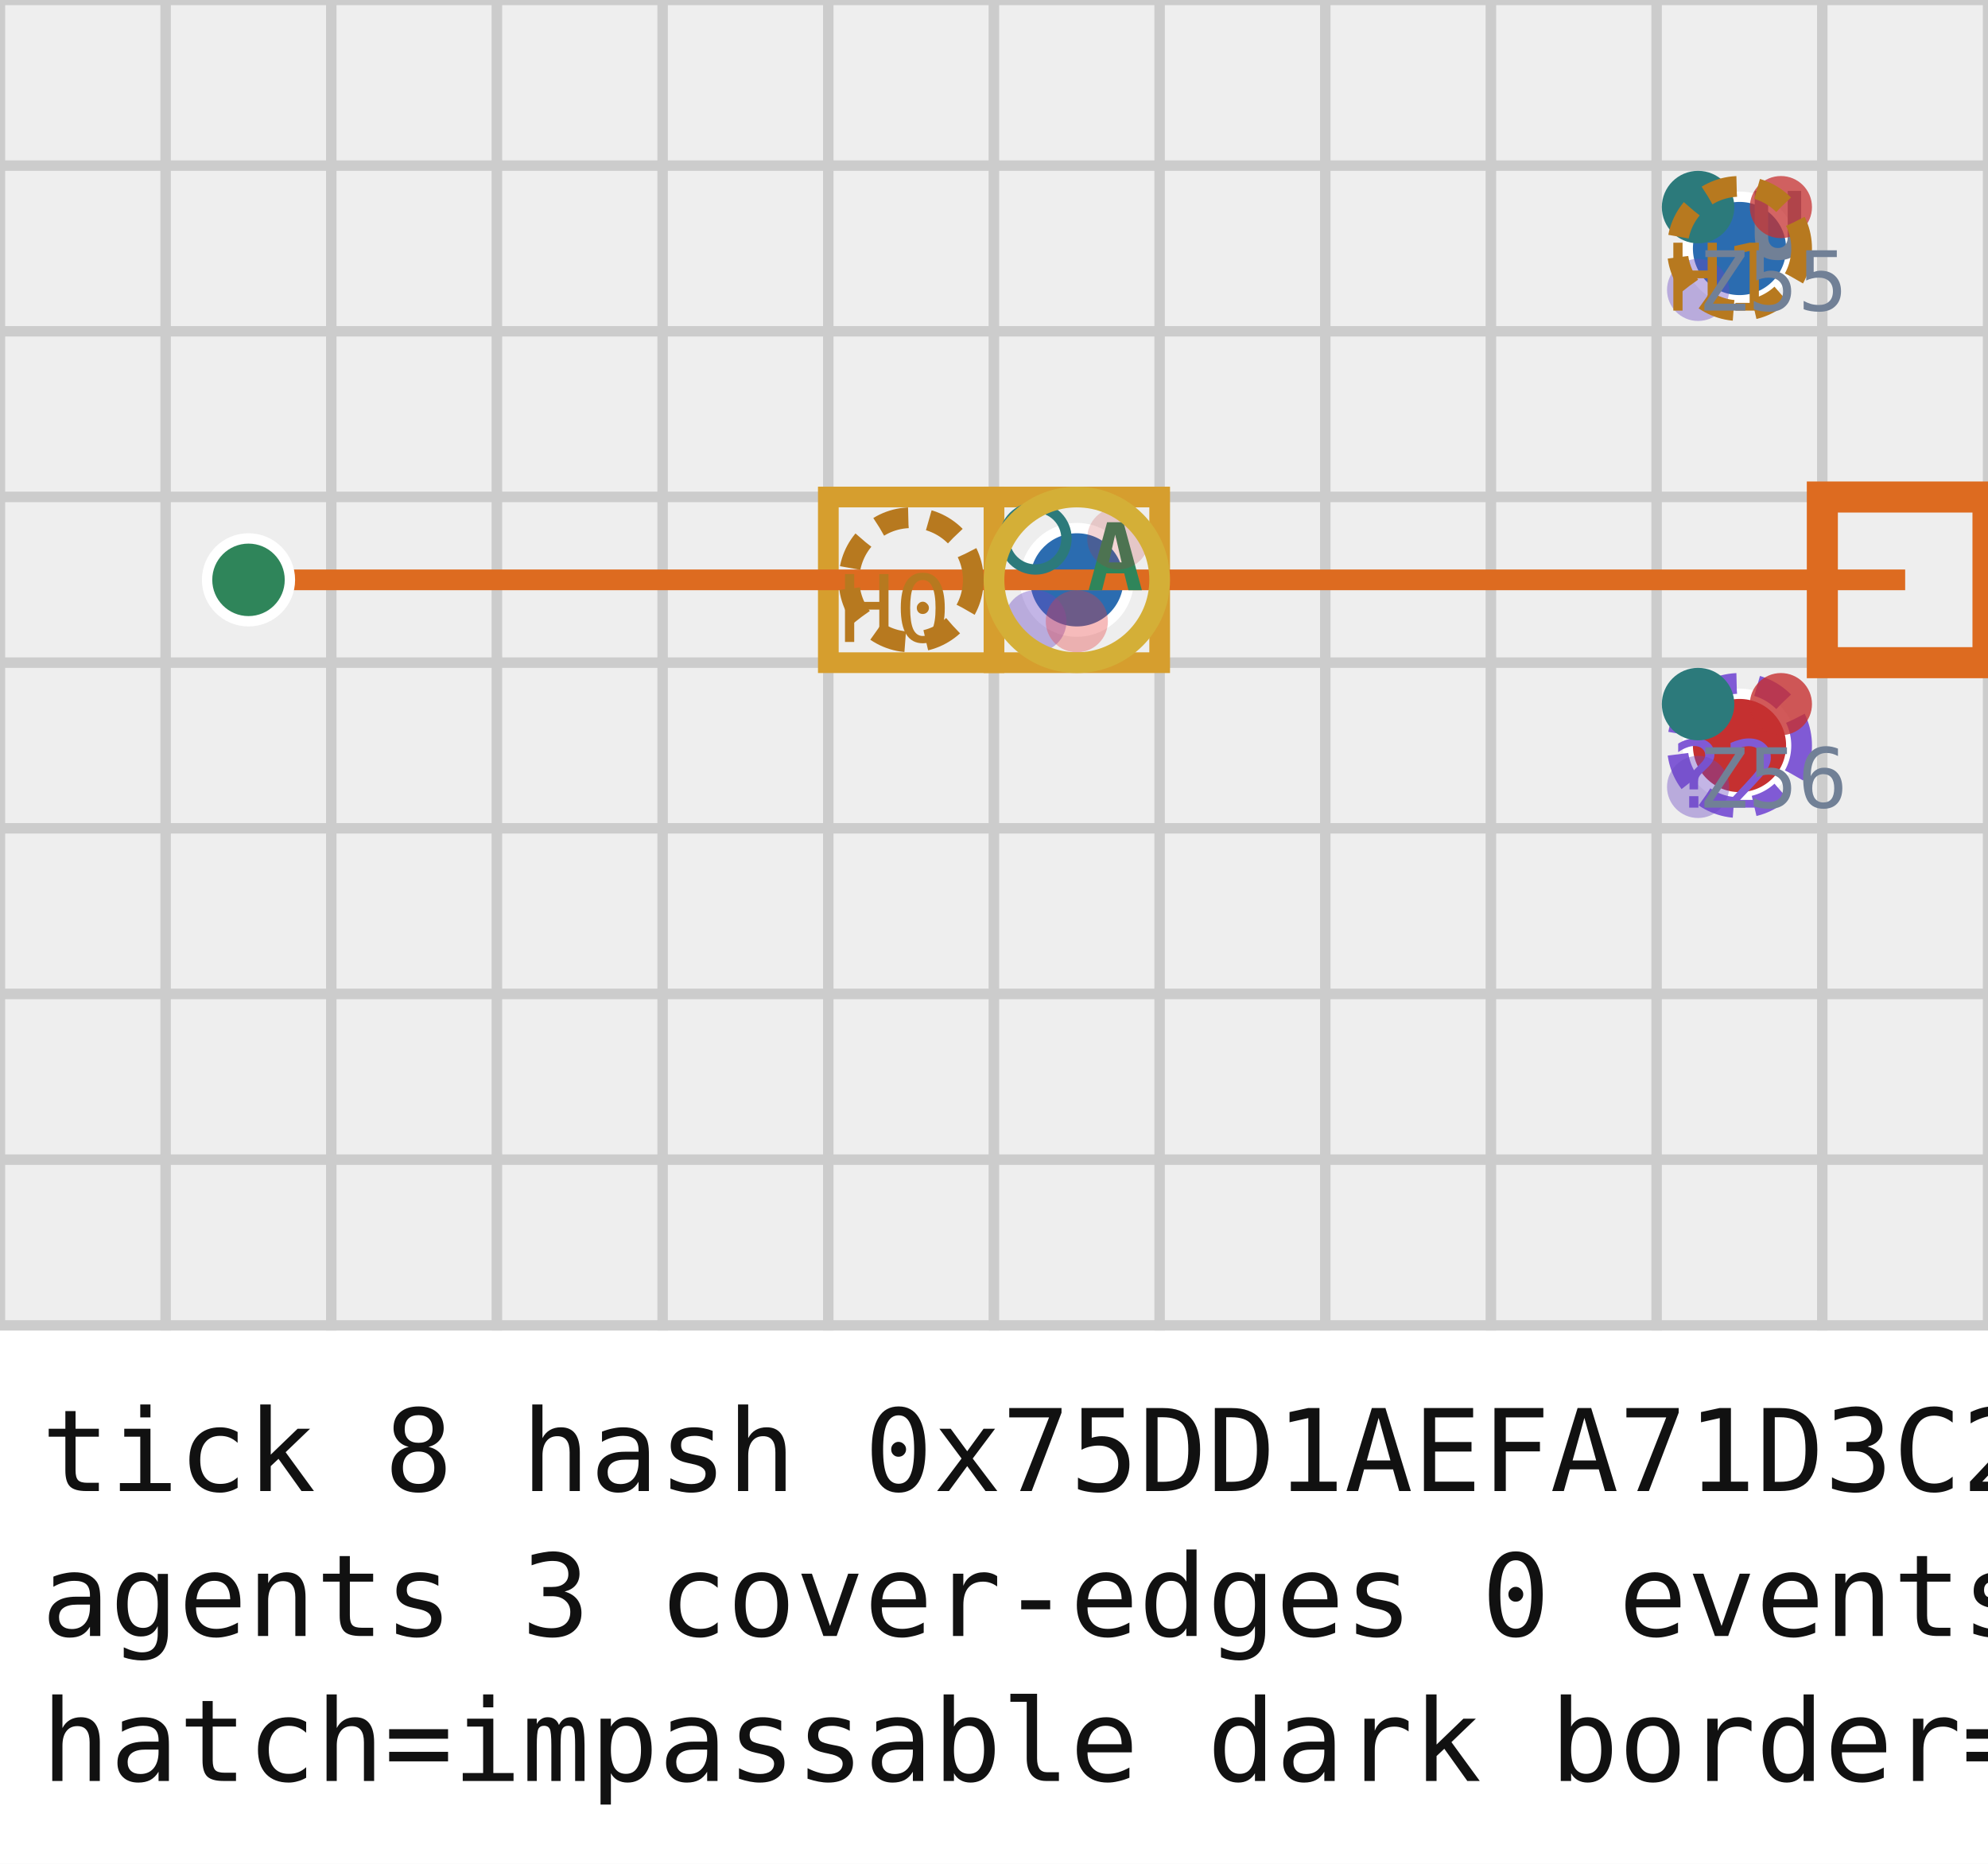
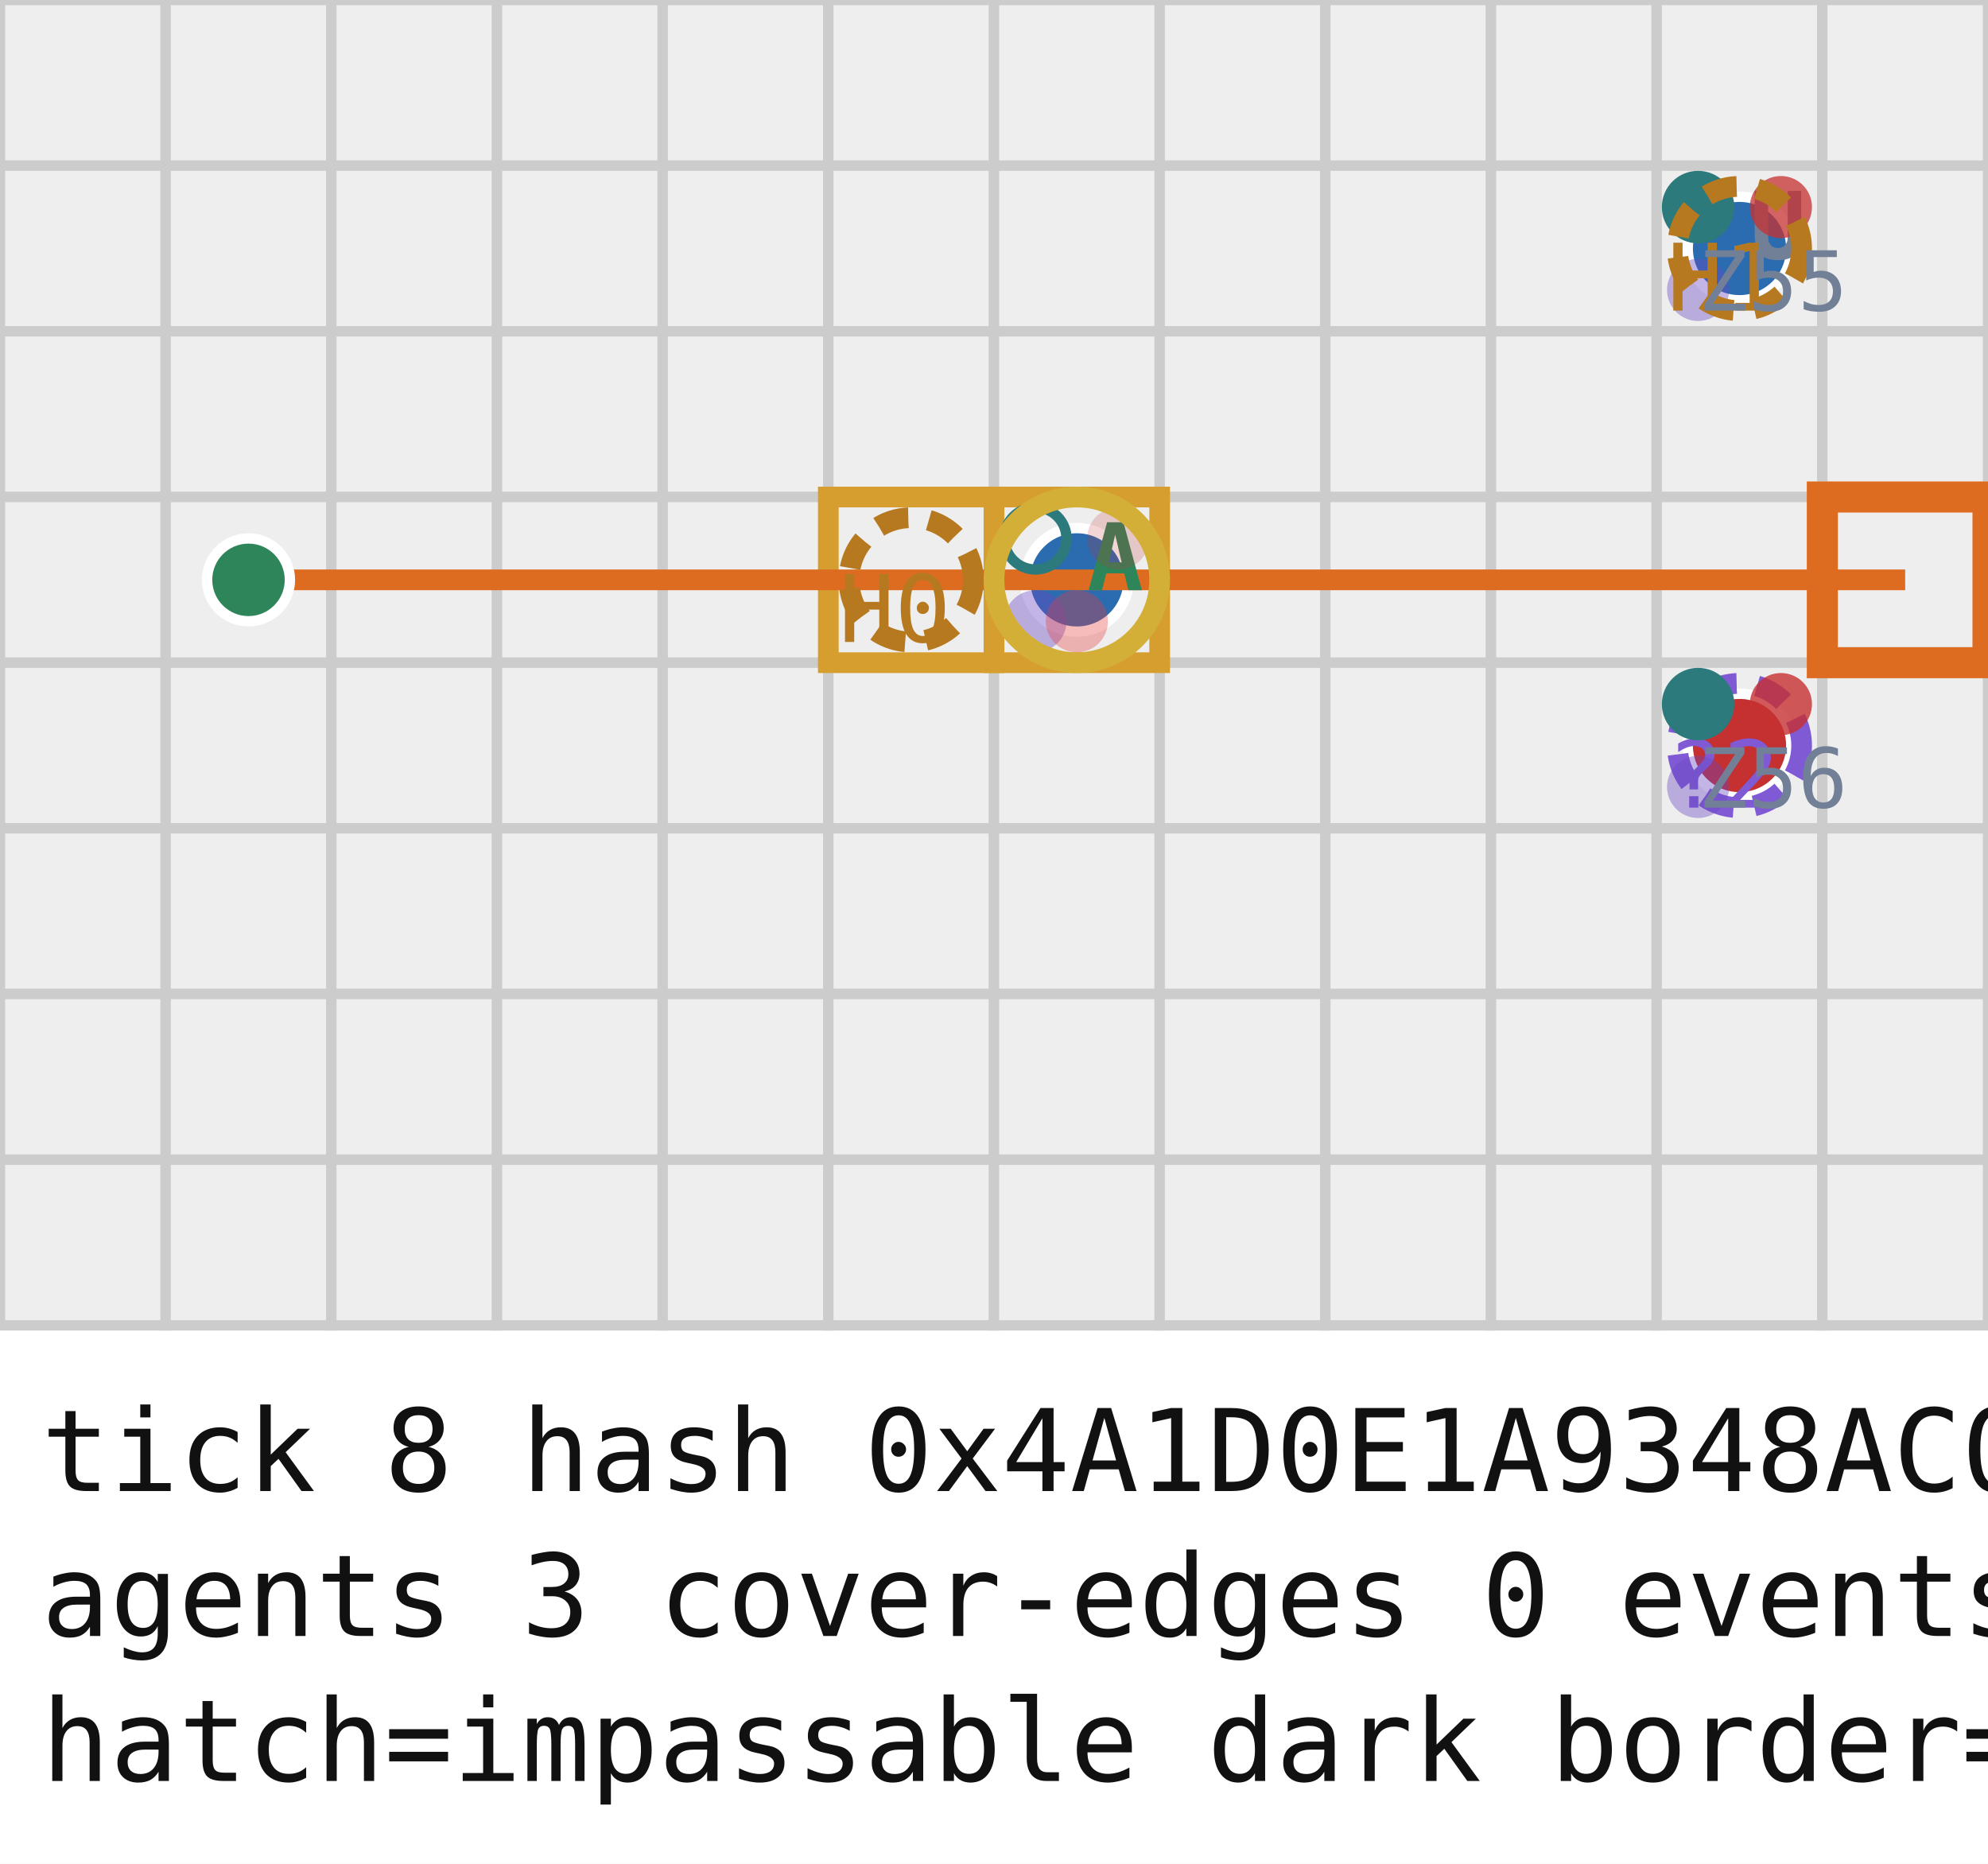
<svg xmlns="http://www.w3.org/2000/svg" width="192" height="180" viewBox="0 0 192 180">
  <defs>
    <pattern id="cw-hatch" width="4" height="4" patternUnits="userSpaceOnUse">
      <path d="M0,4 L4,0" stroke="#8a8a8a" stroke-width="1" />
    </pattern>
  </defs>
  <rect x="0" y="0" width="192" height="180" fill="#ffffff" />
  <rect x="0" y="0" width="16" height="16" fill="rgb(238,238,238)" stroke="#cccccc" stroke-width="1" />
  <rect x="16" y="0" width="16" height="16" fill="rgb(238,238,238)" stroke="#cccccc" stroke-width="1" />
  <rect x="32" y="0" width="16" height="16" fill="rgb(238,238,238)" stroke="#cccccc" stroke-width="1" />
  <rect x="48" y="0" width="16" height="16" fill="rgb(238,238,238)" stroke="#cccccc" stroke-width="1" />
  <rect x="64" y="0" width="16" height="16" fill="rgb(238,238,238)" stroke="#cccccc" stroke-width="1" />
  <rect x="80" y="0" width="16" height="16" fill="rgb(238,238,238)" stroke="#cccccc" stroke-width="1" />
  <rect x="96" y="0" width="16" height="16" fill="rgb(238,238,238)" stroke="#cccccc" stroke-width="1" />
  <rect x="112" y="0" width="16" height="16" fill="rgb(238,238,238)" stroke="#cccccc" stroke-width="1" />
  <rect x="128" y="0" width="16" height="16" fill="rgb(238,238,238)" stroke="#cccccc" stroke-width="1" />
  <rect x="144" y="0" width="16" height="16" fill="rgb(238,238,238)" stroke="#cccccc" stroke-width="1" />
  <rect x="160" y="0" width="16" height="16" fill="rgb(238,238,238)" stroke="#cccccc" stroke-width="1" />
  <rect x="176" y="0" width="16" height="16" fill="rgb(238,238,238)" stroke="#cccccc" stroke-width="1" />
  <rect x="0" y="16" width="16" height="16" fill="rgb(238,238,238)" stroke="#cccccc" stroke-width="1" />
  <rect x="16" y="16" width="16" height="16" fill="rgb(238,238,238)" stroke="#cccccc" stroke-width="1" />
  <rect x="32" y="16" width="16" height="16" fill="rgb(238,238,238)" stroke="#cccccc" stroke-width="1" />
  <rect x="48" y="16" width="16" height="16" fill="rgb(238,238,238)" stroke="#cccccc" stroke-width="1" />
  <rect x="64" y="16" width="16" height="16" fill="rgb(238,238,238)" stroke="#cccccc" stroke-width="1" />
  <rect x="80" y="16" width="16" height="16" fill="rgb(238,238,238)" stroke="#cccccc" stroke-width="1" />
  <rect x="96" y="16" width="16" height="16" fill="rgb(238,238,238)" stroke="#cccccc" stroke-width="1" />
  <rect x="112" y="16" width="16" height="16" fill="rgb(238,238,238)" stroke="#cccccc" stroke-width="1" />
  <rect x="128" y="16" width="16" height="16" fill="rgb(238,238,238)" stroke="#cccccc" stroke-width="1" />
  <rect x="144" y="16" width="16" height="16" fill="rgb(238,238,238)" stroke="#cccccc" stroke-width="1" />
  <rect x="160" y="16" width="16" height="16" fill="rgb(238,238,238)" stroke="#cccccc" stroke-width="1" />
  <rect x="176" y="16" width="16" height="16" fill="rgb(238,238,238)" stroke="#cccccc" stroke-width="1" />
  <rect x="0" y="32" width="16" height="16" fill="rgb(238,238,238)" stroke="#cccccc" stroke-width="1" />
  <rect x="16" y="32" width="16" height="16" fill="rgb(238,238,238)" stroke="#cccccc" stroke-width="1" />
  <rect x="32" y="32" width="16" height="16" fill="rgb(238,238,238)" stroke="#cccccc" stroke-width="1" />
  <rect x="48" y="32" width="16" height="16" fill="rgb(238,238,238)" stroke="#cccccc" stroke-width="1" />
  <rect x="64" y="32" width="16" height="16" fill="rgb(238,238,238)" stroke="#cccccc" stroke-width="1" />
  <rect x="80" y="32" width="16" height="16" fill="rgb(238,238,238)" stroke="#cccccc" stroke-width="1" />
  <rect x="96" y="32" width="16" height="16" fill="rgb(238,238,238)" stroke="#cccccc" stroke-width="1" />
  <rect x="112" y="32" width="16" height="16" fill="rgb(238,238,238)" stroke="#cccccc" stroke-width="1" />
  <rect x="128" y="32" width="16" height="16" fill="rgb(238,238,238)" stroke="#cccccc" stroke-width="1" />
  <rect x="144" y="32" width="16" height="16" fill="rgb(238,238,238)" stroke="#cccccc" stroke-width="1" />
  <rect x="160" y="32" width="16" height="16" fill="rgb(238,238,238)" stroke="#cccccc" stroke-width="1" />
  <rect x="176" y="32" width="16" height="16" fill="rgb(238,238,238)" stroke="#cccccc" stroke-width="1" />
  <rect x="0" y="48" width="16" height="16" fill="rgb(238,238,238)" stroke="#cccccc" stroke-width="1" />
  <rect x="16" y="48" width="16" height="16" fill="rgb(238,238,238)" stroke="#cccccc" stroke-width="1" />
  <rect x="32" y="48" width="16" height="16" fill="rgb(238,238,238)" stroke="#cccccc" stroke-width="1" />
  <rect x="48" y="48" width="16" height="16" fill="rgb(238,238,238)" stroke="#cccccc" stroke-width="1" />
  <rect x="64" y="48" width="16" height="16" fill="rgb(238,238,238)" stroke="#cccccc" stroke-width="1" />
  <rect x="80" y="48" width="16" height="16" fill="rgb(238,238,238)" stroke="#cccccc" stroke-width="1" />
  <rect x="96" y="48" width="16" height="16" fill="rgb(238,238,238)" stroke="#cccccc" stroke-width="1" />
  <rect x="112" y="48" width="16" height="16" fill="rgb(238,238,238)" stroke="#cccccc" stroke-width="1" />
  <rect x="128" y="48" width="16" height="16" fill="rgb(238,238,238)" stroke="#cccccc" stroke-width="1" />
  <rect x="144" y="48" width="16" height="16" fill="rgb(238,238,238)" stroke="#cccccc" stroke-width="1" />
  <rect x="160" y="48" width="16" height="16" fill="rgb(238,238,238)" stroke="#cccccc" stroke-width="1" />
  <rect x="176" y="48" width="16" height="16" fill="rgb(238,238,238)" stroke="#cccccc" stroke-width="1" />
  <rect x="0" y="64" width="16" height="16" fill="rgb(238,238,238)" stroke="#cccccc" stroke-width="1" />
  <rect x="16" y="64" width="16" height="16" fill="rgb(238,238,238)" stroke="#cccccc" stroke-width="1" />
  <rect x="32" y="64" width="16" height="16" fill="rgb(238,238,238)" stroke="#cccccc" stroke-width="1" />
  <rect x="48" y="64" width="16" height="16" fill="rgb(238,238,238)" stroke="#cccccc" stroke-width="1" />
  <rect x="64" y="64" width="16" height="16" fill="rgb(238,238,238)" stroke="#cccccc" stroke-width="1" />
  <rect x="80" y="64" width="16" height="16" fill="rgb(238,238,238)" stroke="#cccccc" stroke-width="1" />
  <rect x="96" y="64" width="16" height="16" fill="rgb(238,238,238)" stroke="#cccccc" stroke-width="1" />
  <rect x="112" y="64" width="16" height="16" fill="rgb(238,238,238)" stroke="#cccccc" stroke-width="1" />
  <rect x="128" y="64" width="16" height="16" fill="rgb(238,238,238)" stroke="#cccccc" stroke-width="1" />
  <rect x="144" y="64" width="16" height="16" fill="rgb(238,238,238)" stroke="#cccccc" stroke-width="1" />
  <rect x="160" y="64" width="16" height="16" fill="rgb(238,238,238)" stroke="#cccccc" stroke-width="1" />
  <rect x="176" y="64" width="16" height="16" fill="rgb(238,238,238)" stroke="#cccccc" stroke-width="1" />
  <rect x="0" y="80" width="16" height="16" fill="rgb(238,238,238)" stroke="#cccccc" stroke-width="1" />
  <rect x="16" y="80" width="16" height="16" fill="rgb(238,238,238)" stroke="#cccccc" stroke-width="1" />
  <rect x="32" y="80" width="16" height="16" fill="rgb(238,238,238)" stroke="#cccccc" stroke-width="1" />
  <rect x="48" y="80" width="16" height="16" fill="rgb(238,238,238)" stroke="#cccccc" stroke-width="1" />
  <rect x="64" y="80" width="16" height="16" fill="rgb(238,238,238)" stroke="#cccccc" stroke-width="1" />
  <rect x="80" y="80" width="16" height="16" fill="rgb(238,238,238)" stroke="#cccccc" stroke-width="1" />
  <rect x="96" y="80" width="16" height="16" fill="rgb(238,238,238)" stroke="#cccccc" stroke-width="1" />
  <rect x="112" y="80" width="16" height="16" fill="rgb(238,238,238)" stroke="#cccccc" stroke-width="1" />
  <rect x="128" y="80" width="16" height="16" fill="rgb(238,238,238)" stroke="#cccccc" stroke-width="1" />
  <rect x="144" y="80" width="16" height="16" fill="rgb(238,238,238)" stroke="#cccccc" stroke-width="1" />
  <rect x="160" y="80" width="16" height="16" fill="rgb(238,238,238)" stroke="#cccccc" stroke-width="1" />
  <rect x="176" y="80" width="16" height="16" fill="rgb(238,238,238)" stroke="#cccccc" stroke-width="1" />
  <rect x="0" y="96" width="16" height="16" fill="rgb(238,238,238)" stroke="#cccccc" stroke-width="1" />
  <rect x="16" y="96" width="16" height="16" fill="rgb(238,238,238)" stroke="#cccccc" stroke-width="1" />
  <rect x="32" y="96" width="16" height="16" fill="rgb(238,238,238)" stroke="#cccccc" stroke-width="1" />
  <rect x="48" y="96" width="16" height="16" fill="rgb(238,238,238)" stroke="#cccccc" stroke-width="1" />
  <rect x="64" y="96" width="16" height="16" fill="rgb(238,238,238)" stroke="#cccccc" stroke-width="1" />
  <rect x="80" y="96" width="16" height="16" fill="rgb(238,238,238)" stroke="#cccccc" stroke-width="1" />
  <rect x="96" y="96" width="16" height="16" fill="rgb(238,238,238)" stroke="#cccccc" stroke-width="1" />
  <rect x="112" y="96" width="16" height="16" fill="rgb(238,238,238)" stroke="#cccccc" stroke-width="1" />
  <rect x="128" y="96" width="16" height="16" fill="rgb(238,238,238)" stroke="#cccccc" stroke-width="1" />
  <rect x="144" y="96" width="16" height="16" fill="rgb(238,238,238)" stroke="#cccccc" stroke-width="1" />
  <rect x="160" y="96" width="16" height="16" fill="rgb(238,238,238)" stroke="#cccccc" stroke-width="1" />
  <rect x="176" y="96" width="16" height="16" fill="rgb(238,238,238)" stroke="#cccccc" stroke-width="1" />
  <rect x="0" y="112" width="16" height="16" fill="rgb(238,238,238)" stroke="#cccccc" stroke-width="1" />
  <rect x="16" y="112" width="16" height="16" fill="rgb(238,238,238)" stroke="#cccccc" stroke-width="1" />
  <rect x="32" y="112" width="16" height="16" fill="rgb(238,238,238)" stroke="#cccccc" stroke-width="1" />
  <rect x="48" y="112" width="16" height="16" fill="rgb(238,238,238)" stroke="#cccccc" stroke-width="1" />
  <rect x="64" y="112" width="16" height="16" fill="rgb(238,238,238)" stroke="#cccccc" stroke-width="1" />
  <rect x="80" y="112" width="16" height="16" fill="rgb(238,238,238)" stroke="#cccccc" stroke-width="1" />
  <rect x="96" y="112" width="16" height="16" fill="rgb(238,238,238)" stroke="#cccccc" stroke-width="1" />
  <rect x="112" y="112" width="16" height="16" fill="rgb(238,238,238)" stroke="#cccccc" stroke-width="1" />
  <rect x="128" y="112" width="16" height="16" fill="rgb(238,238,238)" stroke="#cccccc" stroke-width="1" />
  <rect x="144" y="112" width="16" height="16" fill="rgb(238,238,238)" stroke="#cccccc" stroke-width="1" />
  <rect x="160" y="112" width="16" height="16" fill="rgb(238,238,238)" stroke="#cccccc" stroke-width="1" />
  <rect x="176" y="112" width="16" height="16" fill="rgb(238,238,238)" stroke="#cccccc" stroke-width="1" />
  <rect x="176" y="48" width="16" height="16" fill="none" stroke="#d69e2e" stroke-width="2" />
  <rect x="176" y="48" width="16" height="16" fill="none" stroke="#d69e2e" stroke-width="2" />
  <rect x="80" y="48" width="16" height="16" fill="none" stroke="#d69e2e" stroke-width="2" />
  <rect x="96" y="48" width="16" height="16" fill="none" stroke="#d69e2e" stroke-width="2" />
  <line x1="104" y1="56" x2="184" y2="56" stroke="#2b6cb0" stroke-width="1" stroke-dasharray="3,2" />
  <circle cx="104" cy="56" r="5" fill="#2b6cb0" stroke="#ffffff" stroke-width="1" />
  <circle cx="168" cy="24" r="5" fill="#2b6cb0" stroke="#ffffff" stroke-width="1" />
  <circle cx="168" cy="72" r="5" fill="#c53030" stroke="#ffffff" stroke-width="1" />
  <polyline points="24,56 40,56 56,56 72,56 88,56 104,56 120,56 136,56 152,56 168,56 184,56" fill="none" stroke="#dd6b20" stroke-width="2" />
  <circle cx="24" cy="56" r="4" fill="#2f855a" stroke="#ffffff" stroke-width="1" />
  <rect x="176" y="48" width="16" height="16" fill="none" stroke="#dd6b20" stroke-width="3" />
  <circle cx="168" cy="72" r="6" fill="none" stroke="#805ad5" stroke-width="2" stroke-dasharray="3,2" />
  <text x="161" y="78" font-family="monospace" font-size="9" fill="#805ad5">?2</text>
  <text x="105" y="57" font-family="monospace" font-size="9" font-weight="bold" fill="#2f855a">A</text>
  <text x="169" y="25" font-family="monospace" font-size="9" font-weight="bold" fill="#718096">U</text>
  <circle cx="100" cy="52" r="3" fill="none" stroke="#2c7a7b" stroke-width="1" />
  <circle cx="164" cy="20" r="3" fill="#2c7a7b" stroke="#2c7a7b" stroke-width="1" />
  <circle cx="164" cy="68" r="3" fill="#2c7a7b" stroke="#2c7a7b" stroke-width="1" />
  <circle cx="108" cy="52" r="3" fill="#c53030" fill-opacity="0.20" />
  <circle cx="172" cy="20" r="3" fill="#c53030" fill-opacity="0.75" />
  <circle cx="172" cy="68" r="3" fill="#c53030" fill-opacity="0.80" />
  <circle cx="100" cy="60" r="3" fill="#6b46c1" fill-opacity="0.40" />
  <circle cx="164" cy="28" r="3" fill="#6b46c1" fill-opacity="0.40" />
  <circle cx="164" cy="76" r="3" fill="#6b46c1" fill-opacity="0.40" />
  <circle cx="88" cy="56" r="6" fill="none" stroke="#b7791f" stroke-width="2" stroke-dasharray="3,2" />
  <text x="81" y="62" font-family="monospace" font-size="9" fill="#b7791f">H0</text>
  <circle cx="168" cy="24" r="6" fill="none" stroke="#b7791f" stroke-width="2" stroke-dasharray="3,2" />
  <text x="161" y="30" font-family="monospace" font-size="9" fill="#b7791f">H1</text>
  <circle cx="104" cy="60" r="3" fill="#e53e3e" fill-opacity="0.35" />
  <text x="164" y="30" font-family="monospace" font-size="8" fill="#718096">Z55</text>
  <text x="164" y="78" font-family="monospace" font-size="8" fill="#718096">Z56</text>
  <circle cx="104" cy="56" r="8" fill="none" stroke="#d4af37" stroke-width="2" />
-   <text x="4" y="144" font-family="monospace" font-size="11" fill="#111111">tick 8  hash 0x75DD1AEFA71D3C23  draws 10</text>
+   <text x="4" y="144" font-family="monospace" font-size="11" fill="#111111">tick 8  hash 0x4A1D0E1A9348AC06  draws 10</text>
  <text x="4" y="158" font-family="monospace" font-size="11" fill="#111111">agents 3  cover-edges 0  events 4</text>
  <text x="4" y="172" font-family="monospace" font-size="11" fill="#111111">hatch=impassable  dark border=opaque  darker fill=higher elevation  triangle=cover  circle=agent</text>
</svg>
